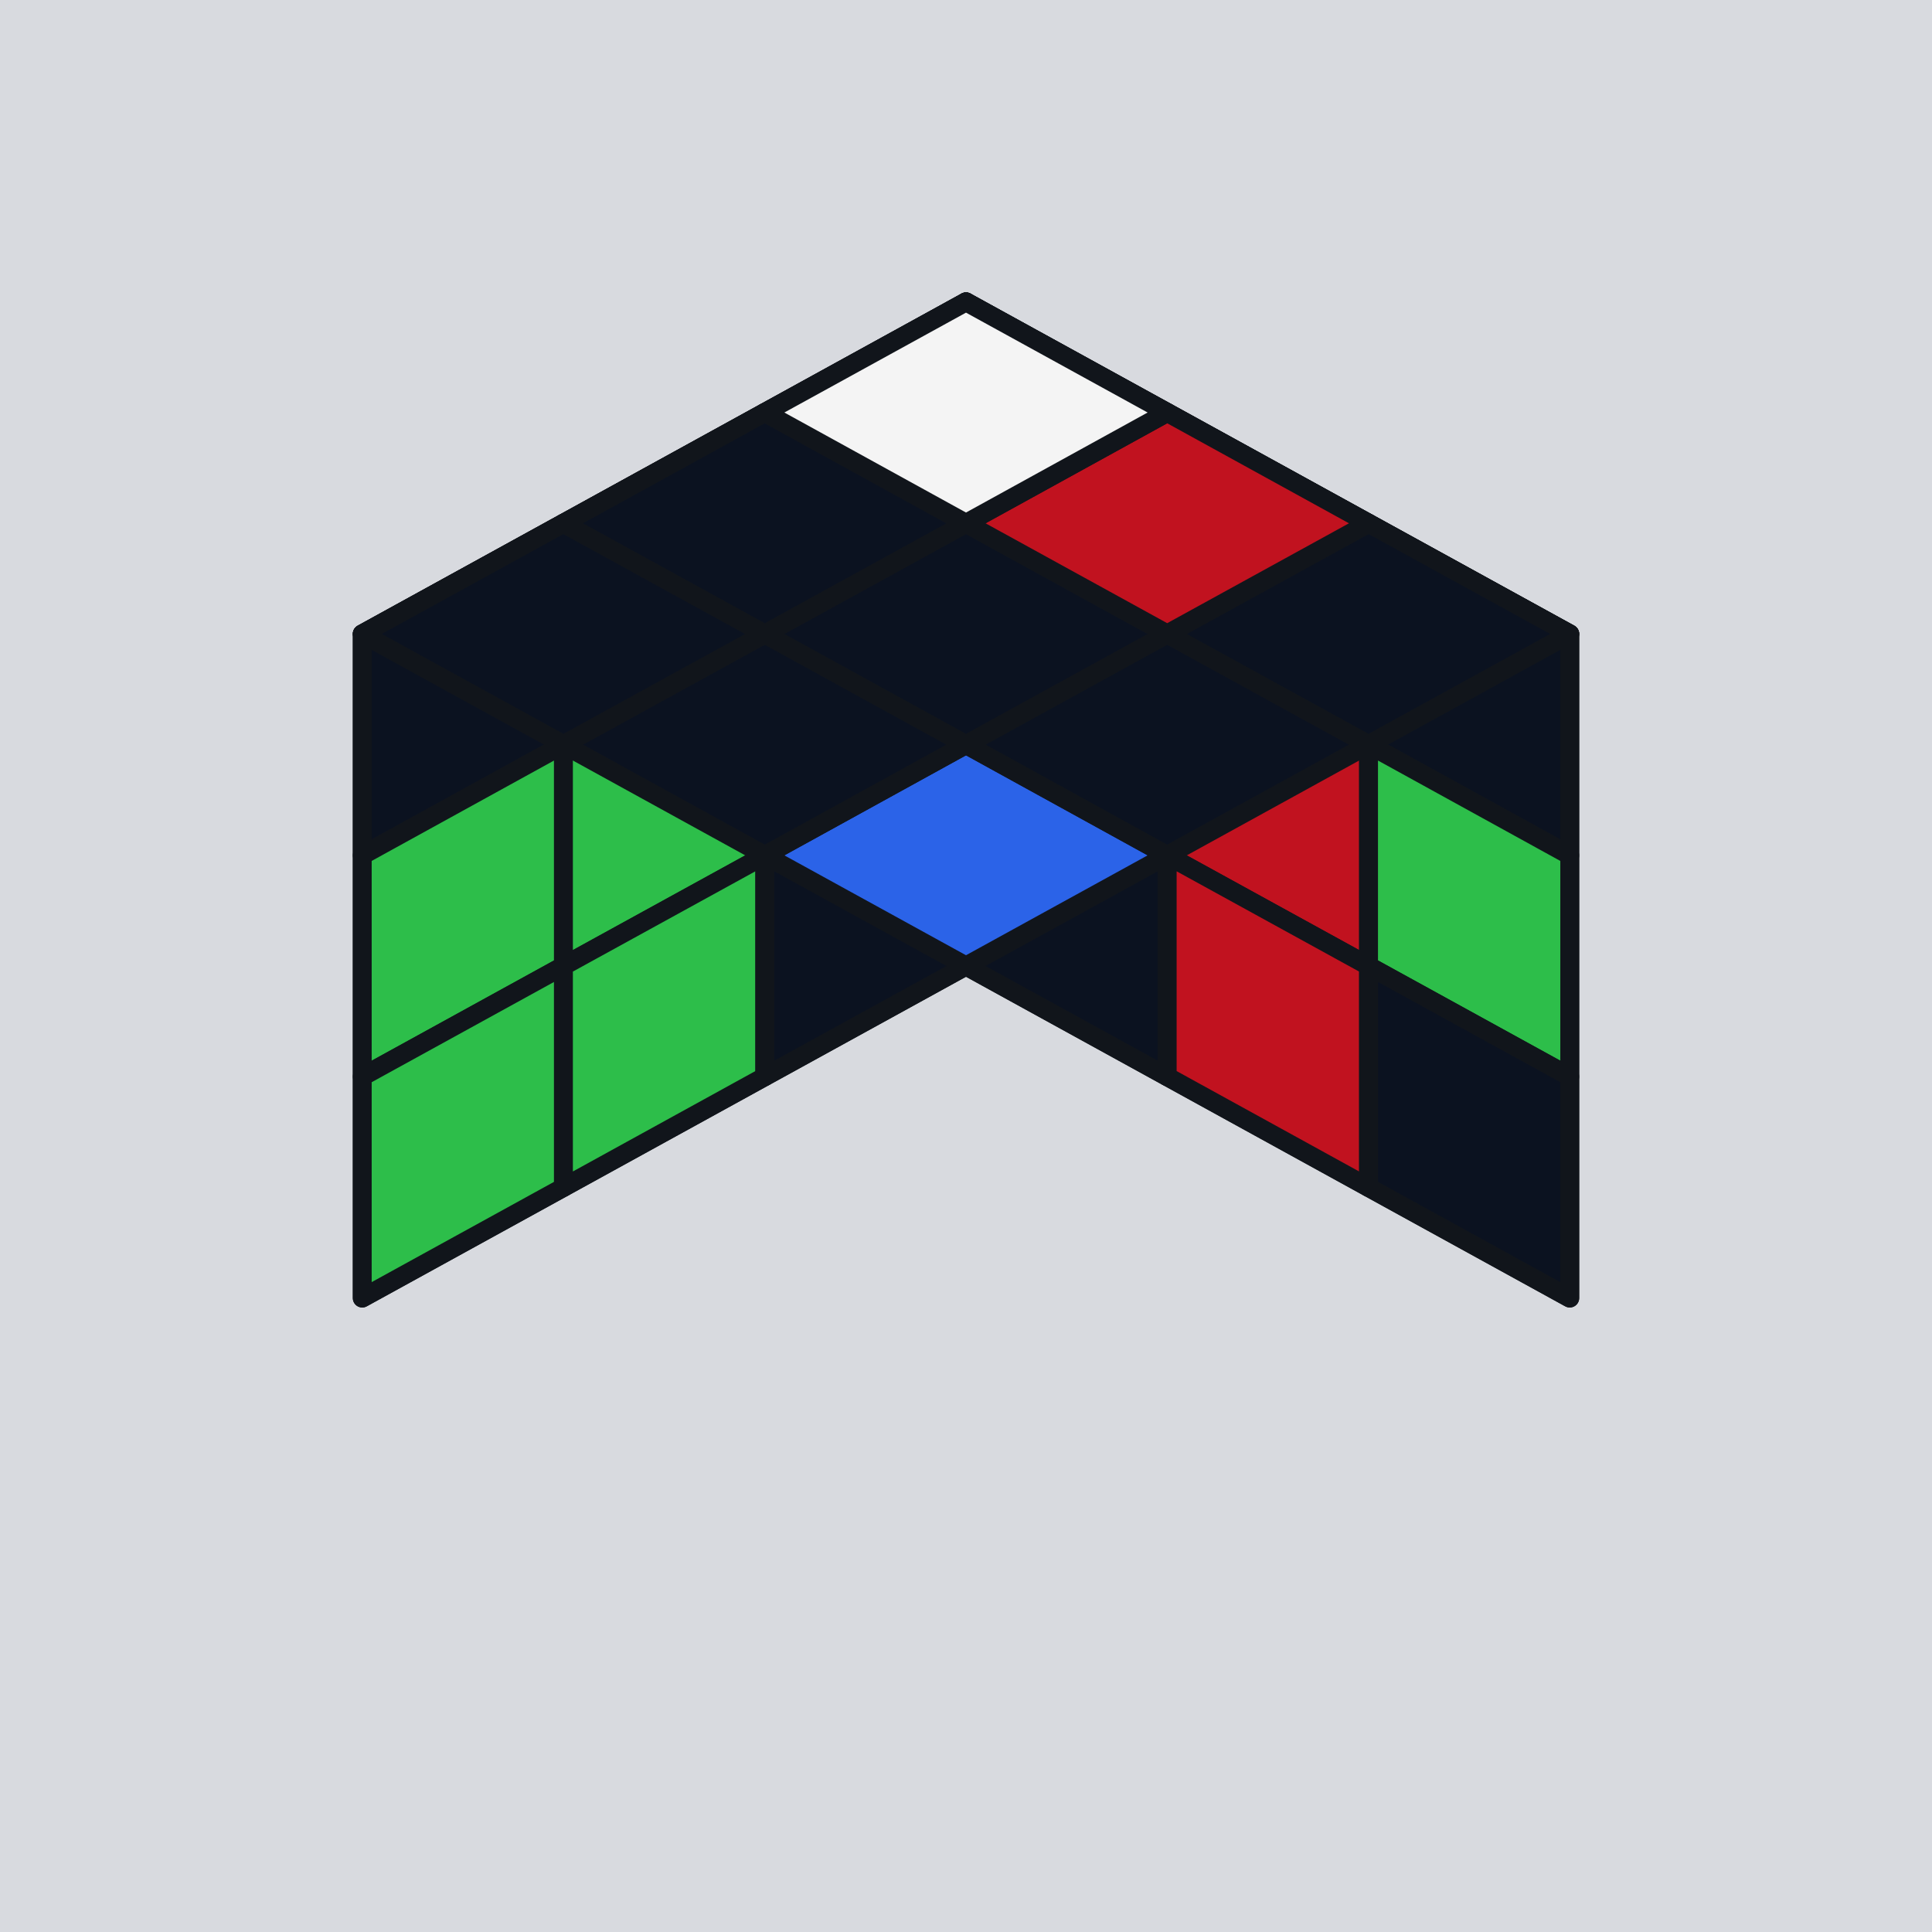
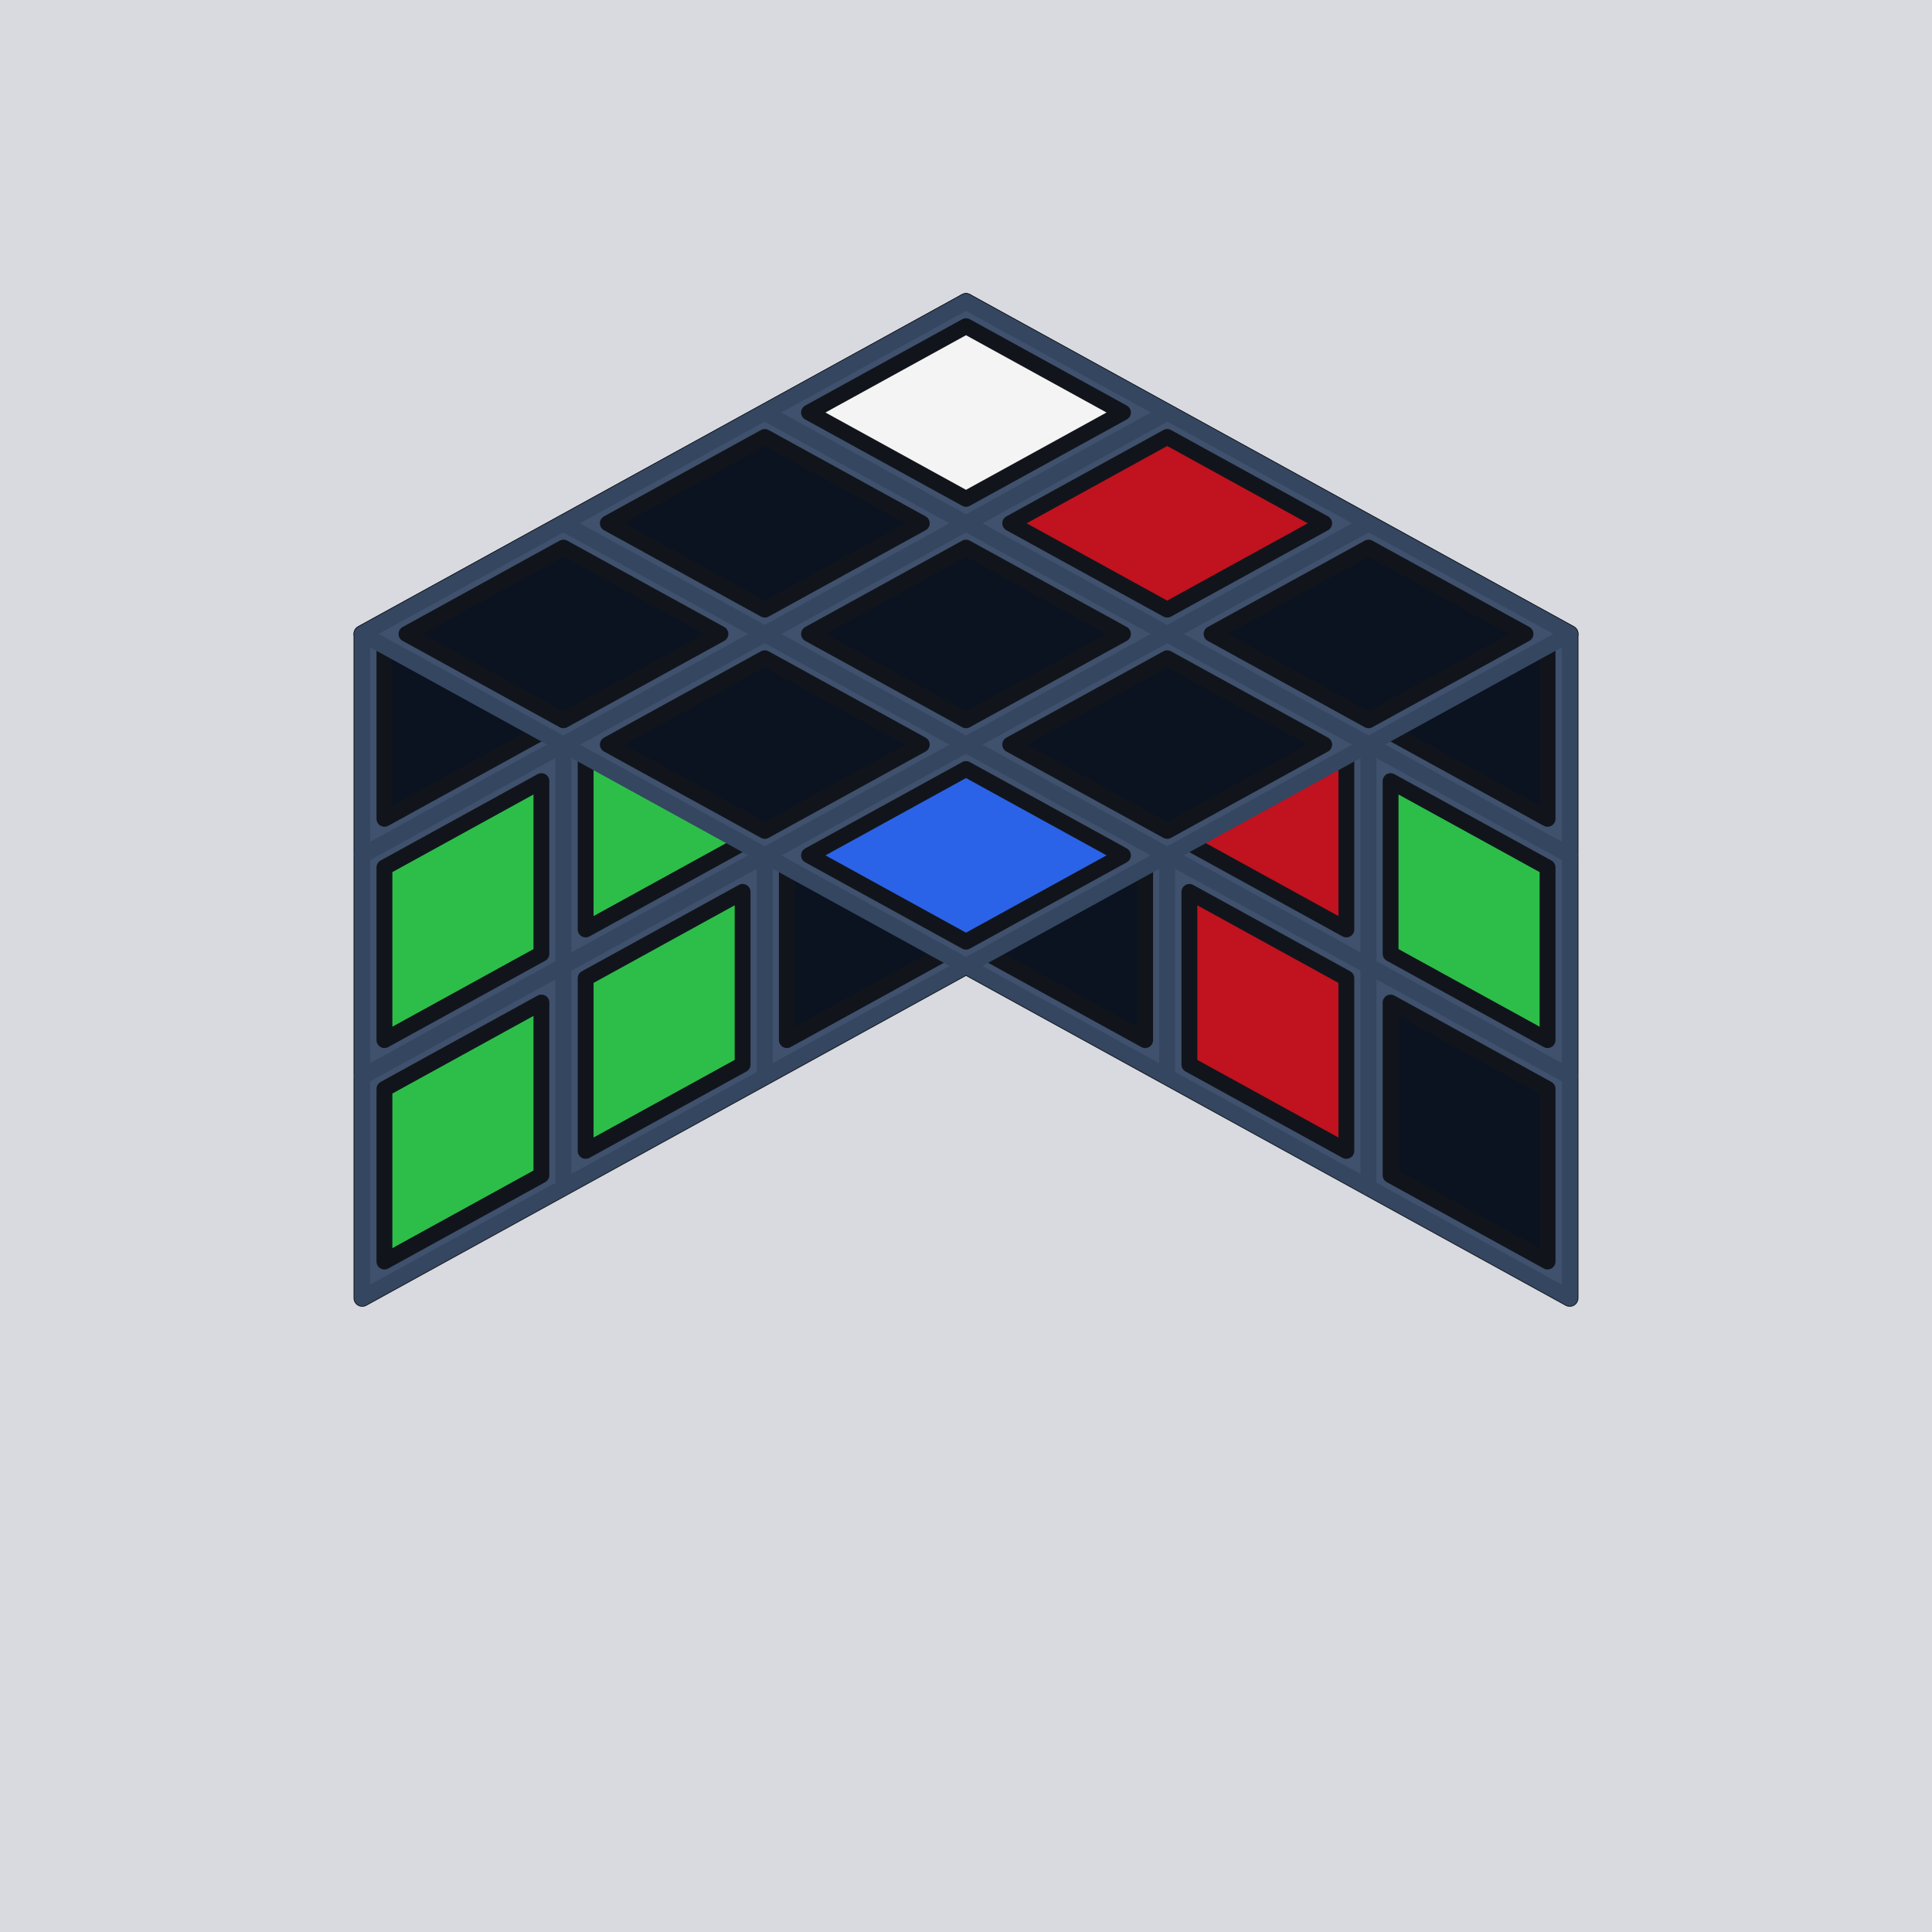
<svg xmlns="http://www.w3.org/2000/svg" viewBox="0 0 128 128">
  <rect x="0" y="0" width="128" height="128" fill="#D8DADF" />
-   <polygon points="64.00,64.00 104.00,42.00 64.00,20.00 24.00,42.00" fill="#0B1220" stroke="#11151B" stroke-width="1.25" stroke-linejoin="round" />
-   <polygon points="24.00,42.00 64.00,20.00 64.00,64.00 24.00,86.00" fill="#0B1220" stroke="#11151B" stroke-width="1.25" stroke-linejoin="round" />
-   <polygon points="64.00,20.00 104.00,42.00 104.00,86.00 64.00,64.00" fill="#0B1220" stroke="#11151B" stroke-width="1.25" stroke-linejoin="round" />
-   <polygon points="24.00,42.00 37.33,34.67 37.33,49.33 24.00,56.67" fill="#0B1220" stroke="#11151B" stroke-width="1.25" stroke-linejoin="round" />
-   <polygon points="37.33,34.67 50.67,27.33 50.67,42.00 37.33,49.33" fill="#0B1220" stroke="#11151B" stroke-width="1.25" stroke-linejoin="round" />
-   <polygon points="50.67,27.33 64.00,20.00 64.00,34.67 50.67,42.00" fill="#C1121F" stroke="#11151B" stroke-width="1.25" stroke-linejoin="round" />
-   <polygon points="24.00,56.67 37.33,49.33 37.33,64.00 24.00,71.33" fill="#2DBE4A" stroke="#11151B" stroke-width="1.25" stroke-linejoin="round" />
-   <polygon points="37.33,49.33 50.67,42.00 50.67,56.67 37.33,64.00" fill="#2DBE4A" stroke="#11151B" stroke-width="1.25" stroke-linejoin="round" />
-   <polygon points="50.67,42.00 64.00,34.67 64.00,49.33 50.67,56.67" fill="#0B1220" stroke="#11151B" stroke-width="1.25" stroke-linejoin="round" />
-   <polygon points="24.00,71.33 37.33,64.00 37.33,78.67 24.00,86.00" fill="#2DBE4A" stroke="#11151B" stroke-width="1.25" stroke-linejoin="round" />
-   <polygon points="37.33,64.00 50.67,56.67 50.67,71.33 37.33,78.67" fill="#2DBE4A" stroke="#11151B" stroke-width="1.25" stroke-linejoin="round" />
-   <polygon points="50.67,56.67 64.00,49.33 64.00,64.00 50.67,71.33" fill="#0B1220" stroke="#11151B" stroke-width="1.25" stroke-linejoin="round" />
-   <polygon points="64.00,20.00 77.33,27.33 77.33,42.00 64.00,34.67" fill="#2DBE4A" stroke="#11151B" stroke-width="1.25" stroke-linejoin="round" />
-   <polygon points="77.33,27.33 90.67,34.67 90.67,49.33 77.33,42.00" fill="#2B63E8" stroke="#11151B" stroke-width="1.25" stroke-linejoin="round" />
-   <polygon points="90.67,34.67 104.00,42.00 104.00,56.67 90.67,49.33" fill="#0B1220" stroke="#11151B" stroke-width="1.25" stroke-linejoin="round" />
-   <polygon points="64.00,34.67 77.33,42.00 77.33,56.67 64.00,49.33" fill="#0B1220" stroke="#11151B" stroke-width="1.25" stroke-linejoin="round" />
-   <polygon points="77.33,42.00 90.67,49.33 90.67,64.00 77.33,56.67" fill="#C1121F" stroke="#11151B" stroke-width="1.25" stroke-linejoin="round" />
-   <polygon points="90.67,49.33 104.00,56.67 104.00,71.33 90.67,64.00" fill="#2DBE4A" stroke="#11151B" stroke-width="1.25" stroke-linejoin="round" />
-   <polygon points="64.00,49.33 77.33,56.67 77.33,71.33 64.00,64.00" fill="#0B1220" stroke="#11151B" stroke-width="1.25" stroke-linejoin="round" />
-   <polygon points="77.33,56.67 90.67,64.00 90.67,78.67 77.33,71.33" fill="#C1121F" stroke="#11151B" stroke-width="1.25" stroke-linejoin="round" />
-   <polygon points="90.67,64.00 104.00,71.33 104.00,86.00 90.67,78.67" fill="#0B1220" stroke="#11151B" stroke-width="1.25" stroke-linejoin="round" />
-   <polygon points="64.00,64.00 77.33,56.67 64.00,49.33 50.67,56.67" fill="#2B63E8" stroke="#11151B" stroke-width="1.25" stroke-linejoin="round" />
-   <polygon points="77.33,56.67 90.67,49.33 77.33,42.00 64.00,49.33" fill="#0B1220" stroke="#11151B" stroke-width="1.25" stroke-linejoin="round" />
-   <polygon points="90.67,49.33 104.00,42.00 90.67,34.67 77.33,42.00" fill="#0B1220" stroke="#11151B" stroke-width="1.25" stroke-linejoin="round" />
-   <polygon points="50.67,56.67 64.00,49.33 50.67,42.00 37.33,49.33" fill="#0B1220" stroke="#11151B" stroke-width="1.25" stroke-linejoin="round" />
-   <polygon points="64.00,49.33 77.33,42.00 64.00,34.67 50.67,42.00" fill="#0B1220" stroke="#11151B" stroke-width="1.25" stroke-linejoin="round" />
-   <polygon points="77.33,42.00 90.67,34.67 77.33,27.33 64.00,34.67" fill="#C1121F" stroke="#11151B" stroke-width="1.25" stroke-linejoin="round" />
-   <polygon points="37.33,49.33 50.67,42.00 37.33,34.67 24.00,42.00" fill="#0B1220" stroke="#11151B" stroke-width="1.25" stroke-linejoin="round" />
-   <polygon points="50.67,42.00 64.00,34.67 50.67,27.33 37.33,34.67" fill="#0B1220" stroke="#11151B" stroke-width="1.25" stroke-linejoin="round" />
-   <polygon points="64.00,34.67 77.33,27.33 64.00,20.00 50.67,27.33" fill="#F4F4F4" stroke="#11151B" stroke-width="1.25" stroke-linejoin="round" />
+   <polygon points="64.00,64.00 104.00,42.00 64.00,20.00 24.00,42.00" fill="#0B1220" stroke="#11151B" stroke-width="1.15" stroke-linejoin="round" />
+   <polygon points="24.00,42.00 64.00,20.00 64.00,64.00 24.00,86.00" fill="#0B1220" stroke="#11151B" stroke-width="1.15" stroke-linejoin="round" />
+   <polygon points="64.00,20.00 104.00,42.00 104.00,86.00 64.00,64.00" fill="#0B1220" stroke="#11151B" stroke-width="1.15" stroke-linejoin="round" />
+   <polygon points="24.00,42.00 37.33,34.67 37.33,49.33 24.00,56.67" fill="#3F516D" stroke="#344660" stroke-width="1.05" stroke-linejoin="round" />
+   <polygon points="25.47,42.81 35.87,37.09 35.87,48.53 25.47,54.25" fill="#0B1220" stroke="#11151B" stroke-width="1.05" stroke-linejoin="round" />
+   <polygon points="37.33,34.67 50.67,27.33 50.67,42.00 37.33,49.33" fill="#3F516D" stroke="#344660" stroke-width="1.05" stroke-linejoin="round" />
+   <polygon points="38.80,35.47 49.20,29.75 49.20,41.19 38.80,46.91" fill="#0B1220" stroke="#11151B" stroke-width="1.05" stroke-linejoin="round" />
+   <polygon points="50.67,27.33 64.00,20.00 64.00,34.67 50.67,42.00" fill="#3F516D" stroke="#344660" stroke-width="1.05" stroke-linejoin="round" />
+   <polygon points="52.13,28.14 62.53,22.42 62.53,33.86 52.13,39.58" fill="#C1121F" stroke="#11151B" stroke-width="1.05" stroke-linejoin="round" />
+   <polygon points="24.00,56.67 37.33,49.33 37.33,64.00 24.00,71.33" fill="#3F516D" stroke="#344660" stroke-width="1.05" stroke-linejoin="round" />
+   <polygon points="25.47,57.47 35.87,51.75 35.87,63.19 25.47,68.91" fill="#2DBE4A" stroke="#11151B" stroke-width="1.05" stroke-linejoin="round" />
+   <polygon points="37.33,49.33 50.67,42.00 50.67,56.67 37.33,64.00" fill="#3F516D" stroke="#344660" stroke-width="1.05" stroke-linejoin="round" />
+   <polygon points="38.80,50.14 49.20,44.42 49.20,55.86 38.80,61.58" fill="#2DBE4A" stroke="#11151B" stroke-width="1.05" stroke-linejoin="round" />
+   <polygon points="50.67,42.00 64.00,34.67 64.00,49.33 50.67,56.67" fill="#3F516D" stroke="#344660" stroke-width="1.05" stroke-linejoin="round" />
+   <polygon points="52.13,42.81 62.53,37.09 62.53,48.53 52.13,54.25" fill="#0B1220" stroke="#11151B" stroke-width="1.05" stroke-linejoin="round" />
+   <polygon points="24.00,71.33 37.33,64.00 37.33,78.67 24.00,86.00" fill="#3F516D" stroke="#344660" stroke-width="1.05" stroke-linejoin="round" />
+   <polygon points="25.47,72.14 35.87,66.42 35.87,77.86 25.47,83.58" fill="#2DBE4A" stroke="#11151B" stroke-width="1.05" stroke-linejoin="round" />
+   <polygon points="37.33,64.00 50.67,56.67 50.67,71.33 37.33,78.67" fill="#3F516D" stroke="#344660" stroke-width="1.05" stroke-linejoin="round" />
+   <polygon points="38.80,64.81 49.20,59.09 49.20,70.53 38.80,76.25" fill="#2DBE4A" stroke="#11151B" stroke-width="1.05" stroke-linejoin="round" />
+   <polygon points="50.67,56.67 64.00,49.33 64.00,64.00 50.67,71.33" fill="#3F516D" stroke="#344660" stroke-width="1.05" stroke-linejoin="round" />
+   <polygon points="52.13,57.47 62.53,51.75 62.53,63.19 52.13,68.91" fill="#0B1220" stroke="#11151B" stroke-width="1.05" stroke-linejoin="round" />
+   <polygon points="64.00,20.00 77.33,27.33 77.33,42.00 64.00,34.67" fill="#3F516D" stroke="#344660" stroke-width="1.05" stroke-linejoin="round" />
+   <polygon points="65.47,22.42 75.87,28.14 75.87,39.58 65.47,33.86" fill="#2DBE4A" stroke="#11151B" stroke-width="1.05" stroke-linejoin="round" />
+   <polygon points="77.33,27.33 90.67,34.67 90.67,49.33 77.33,42.00" fill="#3F516D" stroke="#344660" stroke-width="1.05" stroke-linejoin="round" />
+   <polygon points="78.80,29.75 89.20,35.47 89.20,46.91 78.80,41.19" fill="#2B63E8" stroke="#11151B" stroke-width="1.05" stroke-linejoin="round" />
+   <polygon points="90.67,34.67 104.00,42.00 104.00,56.67 90.67,49.33" fill="#3F516D" stroke="#344660" stroke-width="1.05" stroke-linejoin="round" />
+   <polygon points="92.13,37.09 102.53,42.81 102.53,54.25 92.13,48.53" fill="#0B1220" stroke="#11151B" stroke-width="1.05" stroke-linejoin="round" />
+   <polygon points="64.00,34.67 77.33,42.00 77.33,56.67 64.00,49.33" fill="#3F516D" stroke="#344660" stroke-width="1.05" stroke-linejoin="round" />
+   <polygon points="65.47,37.09 75.87,42.81 75.87,54.25 65.47,48.53" fill="#0B1220" stroke="#11151B" stroke-width="1.05" stroke-linejoin="round" />
+   <polygon points="77.33,42.00 90.67,49.33 90.67,64.00 77.33,56.67" fill="#3F516D" stroke="#344660" stroke-width="1.05" stroke-linejoin="round" />
+   <polygon points="78.80,44.42 89.20,50.14 89.20,61.58 78.80,55.86" fill="#C1121F" stroke="#11151B" stroke-width="1.05" stroke-linejoin="round" />
+   <polygon points="90.67,49.33 104.00,56.67 104.00,71.33 90.67,64.00" fill="#3F516D" stroke="#344660" stroke-width="1.05" stroke-linejoin="round" />
+   <polygon points="92.13,51.75 102.53,57.47 102.53,68.91 92.13,63.19" fill="#2DBE4A" stroke="#11151B" stroke-width="1.05" stroke-linejoin="round" />
+   <polygon points="64.00,49.33 77.33,56.67 77.33,71.33 64.00,64.00" fill="#3F516D" stroke="#344660" stroke-width="1.05" stroke-linejoin="round" />
+   <polygon points="65.47,51.75 75.87,57.47 75.87,68.91 65.47,63.19" fill="#0B1220" stroke="#11151B" stroke-width="1.05" stroke-linejoin="round" />
+   <polygon points="77.33,56.67 90.67,64.00 90.67,78.67 77.33,71.33" fill="#3F516D" stroke="#344660" stroke-width="1.05" stroke-linejoin="round" />
+   <polygon points="78.80,59.09 89.20,64.81 89.20,76.25 78.80,70.53" fill="#C1121F" stroke="#11151B" stroke-width="1.05" stroke-linejoin="round" />
+   <polygon points="90.67,64.00 104.00,71.33 104.00,86.00 90.67,78.67" fill="#3F516D" stroke="#344660" stroke-width="1.05" stroke-linejoin="round" />
+   <polygon points="92.13,66.42 102.53,72.14 102.53,83.58 92.13,77.86" fill="#0B1220" stroke="#11151B" stroke-width="1.05" stroke-linejoin="round" />
+   <polygon points="64.00,64.00 77.33,56.67 64.00,49.33 50.67,56.67" fill="#3F516D" stroke="#344660" stroke-width="1.05" stroke-linejoin="round" />
+   <polygon points="64.00,62.39 74.40,56.67 64.00,50.95 53.60,56.67" fill="#2B63E8" stroke="#11151B" stroke-width="1.05" stroke-linejoin="round" />
+   <polygon points="77.33,56.67 90.67,49.33 77.33,42.00 64.00,49.33" fill="#3F516D" stroke="#344660" stroke-width="1.05" stroke-linejoin="round" />
+   <polygon points="77.33,55.05 87.73,49.33 77.33,43.61 66.93,49.33" fill="#0B1220" stroke="#11151B" stroke-width="1.05" stroke-linejoin="round" />
+   <polygon points="90.67,49.33 104.00,42.00 90.67,34.67 77.33,42.00" fill="#3F516D" stroke="#344660" stroke-width="1.05" stroke-linejoin="round" />
+   <polygon points="90.67,47.72 101.07,42.00 90.67,36.28 80.27,42.00" fill="#0B1220" stroke="#11151B" stroke-width="1.05" stroke-linejoin="round" />
+   <polygon points="50.67,56.67 64.00,49.33 50.67,42.00 37.33,49.33" fill="#3F516D" stroke="#344660" stroke-width="1.05" stroke-linejoin="round" />
+   <polygon points="50.67,55.05 61.07,49.33 50.67,43.61 40.27,49.33" fill="#0B1220" stroke="#11151B" stroke-width="1.05" stroke-linejoin="round" />
+   <polygon points="64.00,49.33 77.33,42.00 64.00,34.67 50.67,42.00" fill="#3F516D" stroke="#344660" stroke-width="1.05" stroke-linejoin="round" />
+   <polygon points="64.00,47.72 74.40,42.00 64.00,36.28 53.60,42.00" fill="#0B1220" stroke="#11151B" stroke-width="1.05" stroke-linejoin="round" />
+   <polygon points="77.33,42.00 90.67,34.67 77.33,27.33 64.00,34.67" fill="#3F516D" stroke="#344660" stroke-width="1.05" stroke-linejoin="round" />
+   <polygon points="77.33,40.39 87.73,34.67 77.33,28.95 66.93,34.67" fill="#C1121F" stroke="#11151B" stroke-width="1.05" stroke-linejoin="round" />
+   <polygon points="37.33,49.33 50.67,42.00 37.33,34.67 24.00,42.00" fill="#3F516D" stroke="#344660" stroke-width="1.05" stroke-linejoin="round" />
+   <polygon points="37.33,47.72 47.73,42.00 37.33,36.28 26.93,42.00" fill="#0B1220" stroke="#11151B" stroke-width="1.05" stroke-linejoin="round" />
+   <polygon points="50.67,42.00 64.00,34.67 50.67,27.33 37.33,34.67" fill="#3F516D" stroke="#344660" stroke-width="1.05" stroke-linejoin="round" />
+   <polygon points="50.67,40.39 61.07,34.67 50.67,28.95 40.27,34.67" fill="#0B1220" stroke="#11151B" stroke-width="1.05" stroke-linejoin="round" />
+   <polygon points="64.00,34.67 77.33,27.33 64.00,20.00 50.67,27.33" fill="#3F516D" stroke="#344660" stroke-width="1.05" stroke-linejoin="round" />
+   <polygon points="64.00,33.05 74.40,27.33 64.00,21.61 53.60,27.33" fill="#F4F4F4" stroke="#11151B" stroke-width="1.05" stroke-linejoin="round" />
</svg>
